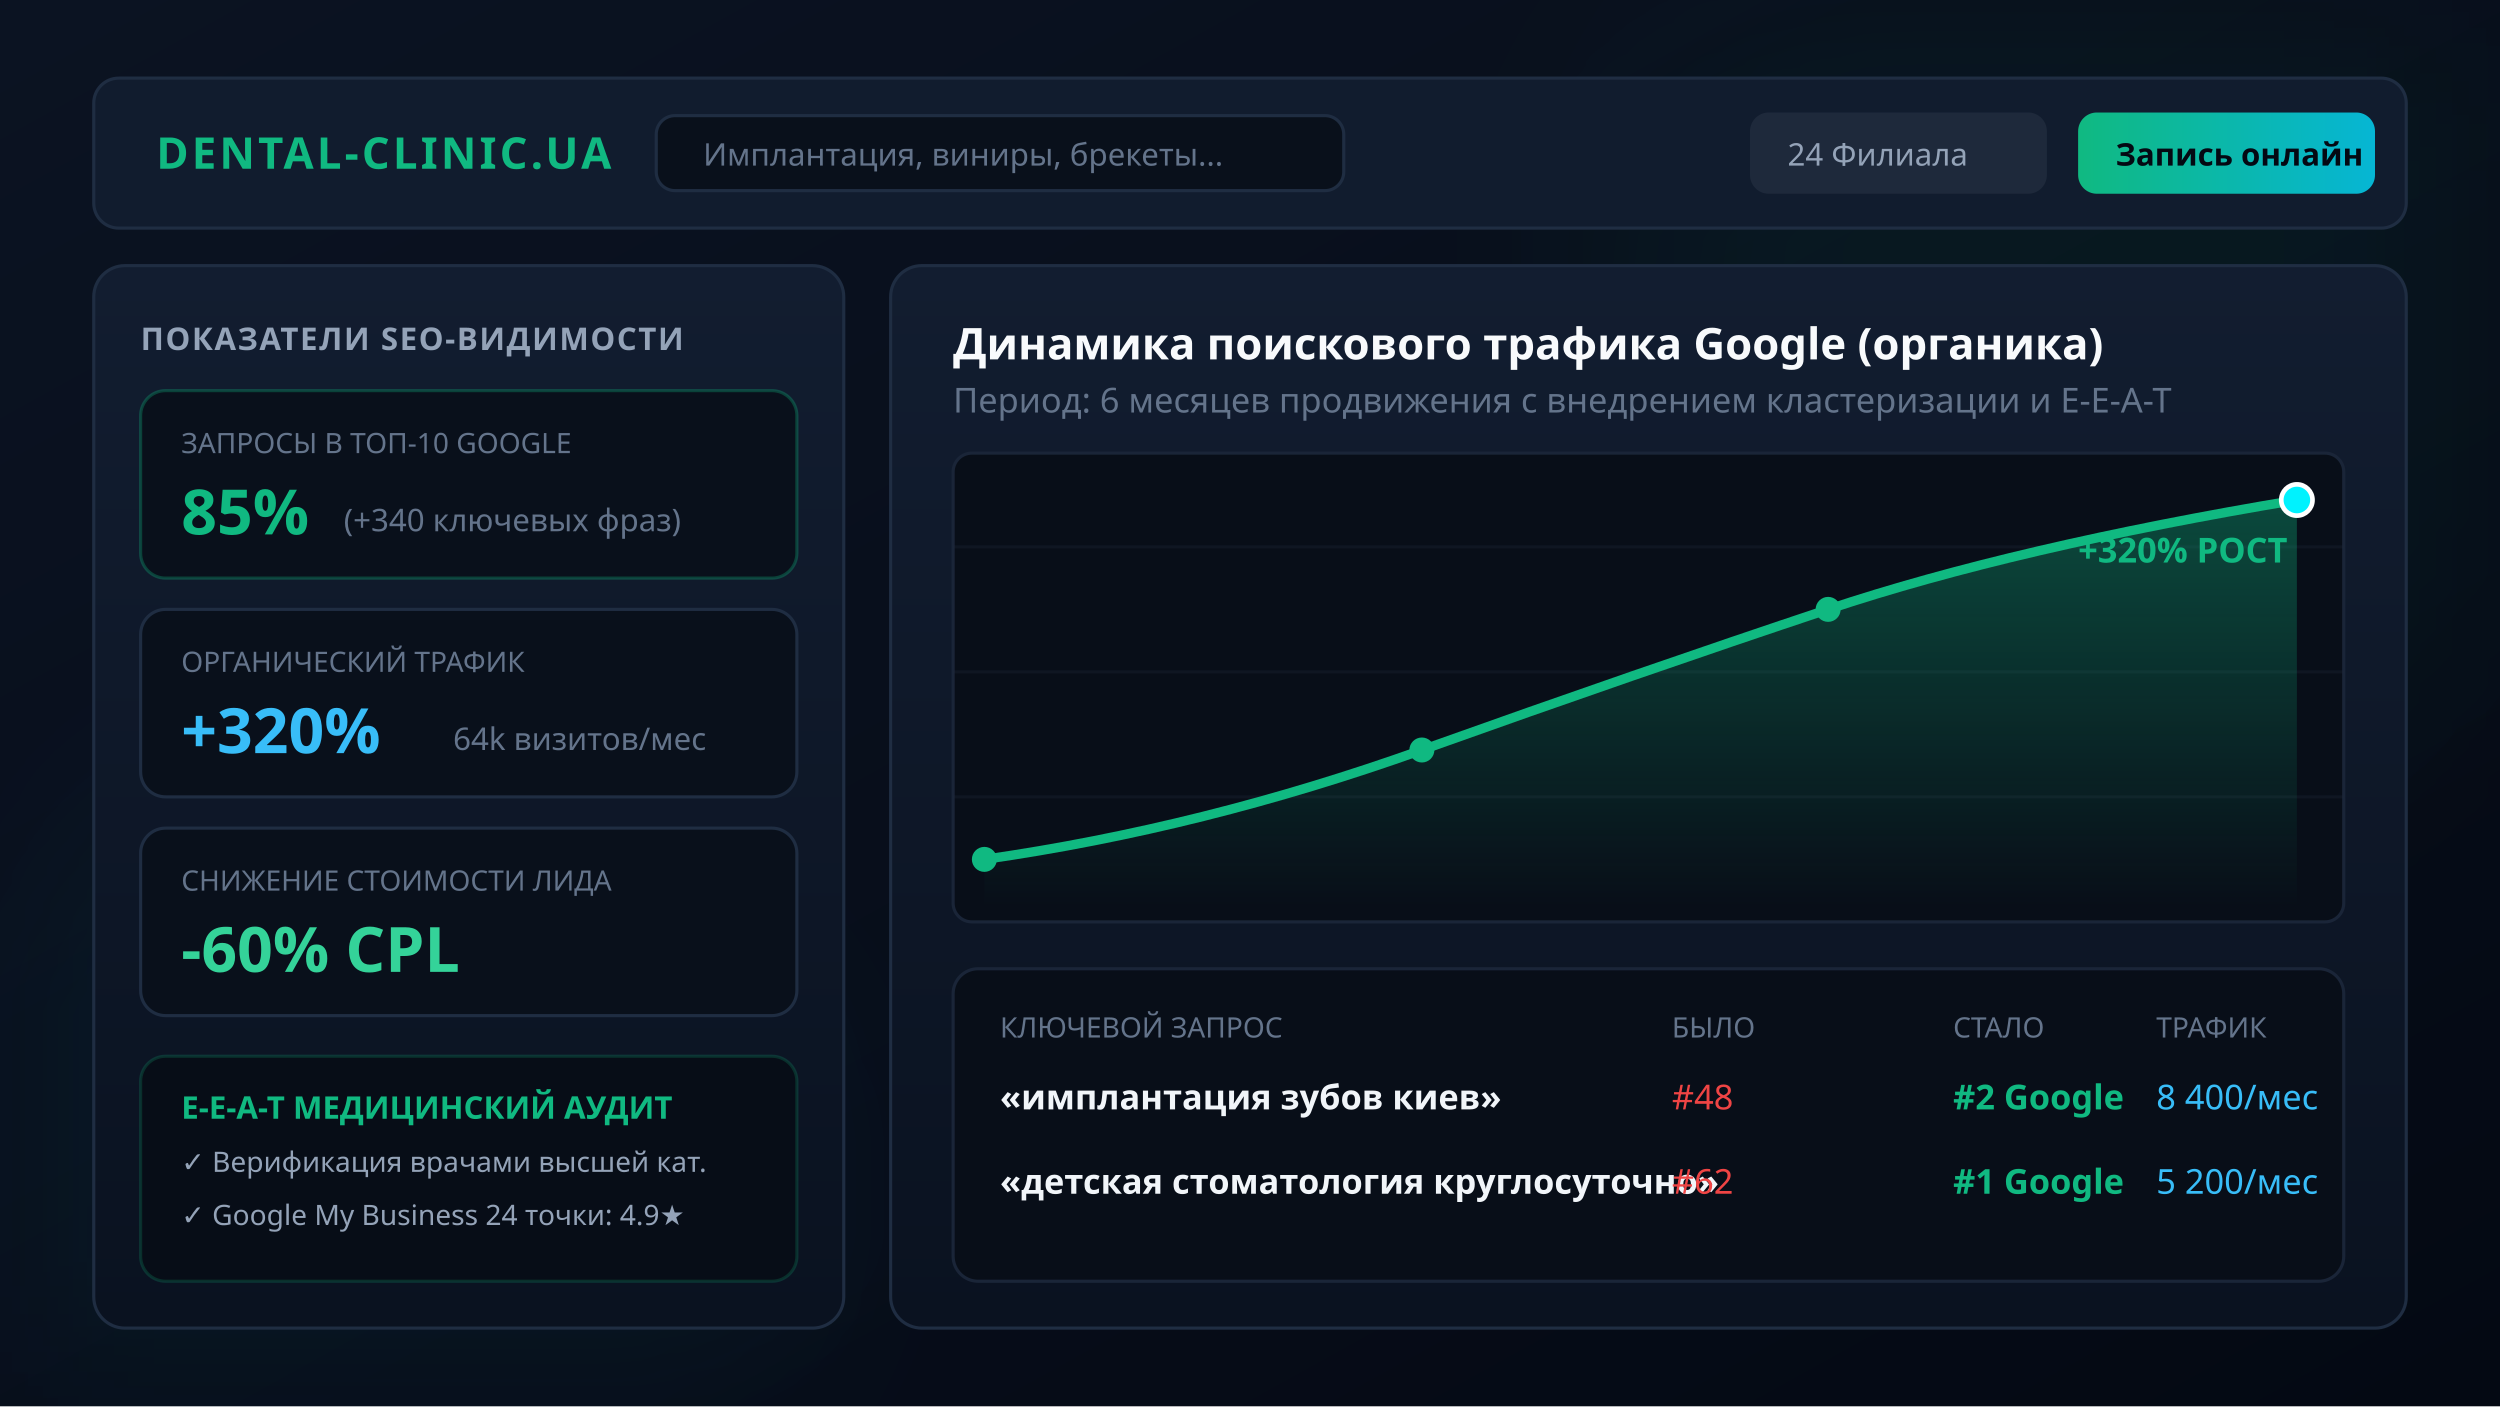
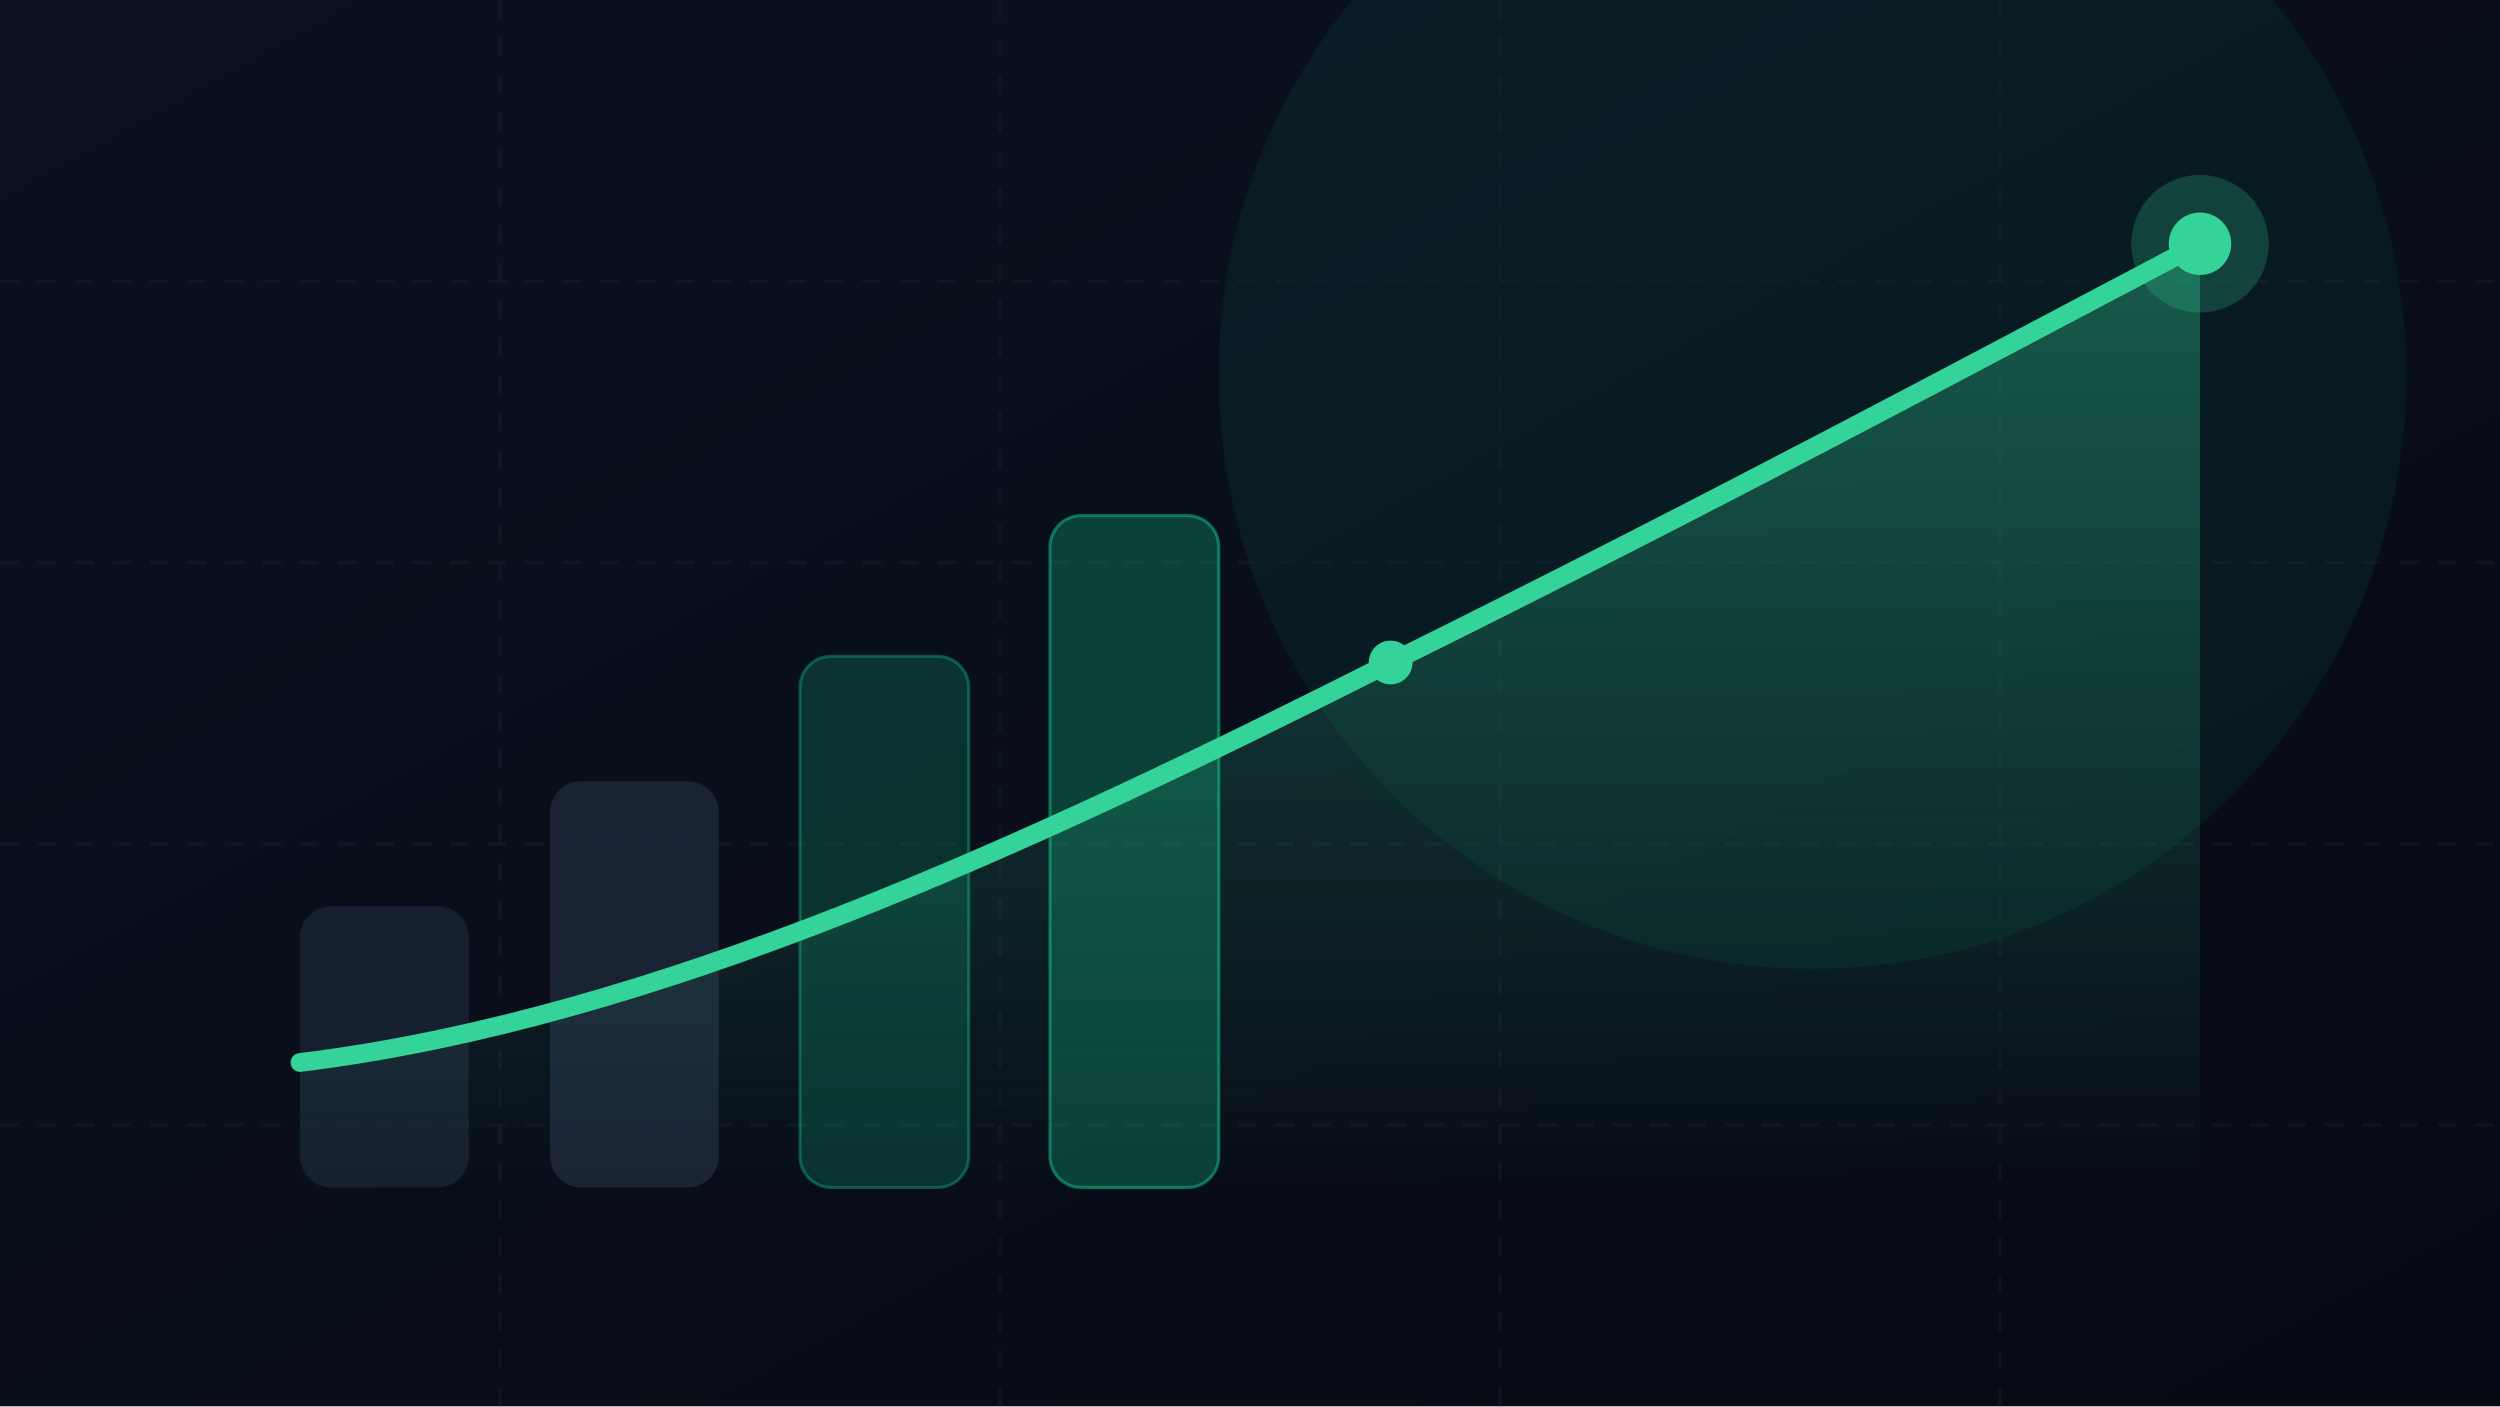
<svg xmlns="http://www.w3.org/2000/svg" viewBox="0 0 800 450" width="800" height="450" fill="none">
  <defs>
-     <linearGradient id="bg-grad-2" x1="0%" y1="0%" x2="100%" y2="100%">
-       <stop offset="0%" stop-color="#0b1322" />
-       <stop offset="100%" stop-color="#040913" />
+     <linearGradient id="c2-bg" x1="0%" y1="0%" x2="100%" y2="100%">
+       <stop offset="0%" stop-color="#0b1120" />
+       <stop offset="100%" stop-color="#060a14" />
    </linearGradient>
-     <linearGradient id="emerald-glow" x1="0%" y1="0%" x2="100%" y2="0%">
-       <stop offset="0%" stop-color="#10b981" />
-       <stop offset="100%" stop-color="#06b6d4" />
-     </linearGradient>
-     <linearGradient id="chart-area" x1="0%" y1="0%" x2="0%" y2="100%">
-       <stop offset="0%" stop-color="#10b981" stop-opacity="0.35" />
-       <stop offset="100%" stop-color="#10b981" stop-opacity="0.0" />
-     </linearGradient>
-     <linearGradient id="panel-grad-2" x1="0%" y1="0%" x2="0%" y2="100%">
-       <stop offset="0%" stop-color="#121d30" />
-       <stop offset="100%" stop-color="#0a1220" />
+     <linearGradient id="c2-area" x1="0%" y1="0%" x2="0%" y2="100%">
+       <stop offset="0%" stop-color="#34d399" stop-opacity="0.35" />
+       <stop offset="100%" stop-color="#34d399" stop-opacity="0" />
    </linearGradient>
  </defs>
-   <rect width="800" height="450" fill="url(#bg-grad-2)" />
-   <circle cx="680" cy="90" r="160" fill="#10b981" fill-opacity="0.06" filter="blur(40px)" />
-   <circle cx="120" cy="380" r="140" fill="#06b6d4" fill-opacity="0.05" filter="blur(30px)" />
-   <rect x="30" y="25" width="740" height="48" rx="8" fill="#111c2e" stroke="#1f2d42" stroke-width="1" />
-   <text x="50" y="54" fill="#10b981" font-family="system-ui, sans-serif" font-weight="800" font-size="14" letter-spacing="1">DENTAL-CLINIC.UA</text>
-   <rect x="210" y="37" width="220" height="24" rx="6" fill="#09101b" stroke="#1f2d42" />
-   <text x="225" y="53" fill="#64748b" font-family="system-ui, sans-serif" font-size="10">Имплантация, виниры, брекеты...</text>
-   <rect x="560" y="36" width="95" height="26" rx="6" fill="#1e293b" />
-   <text x="572" y="53" fill="#94a3b8" font-family="system-ui, sans-serif" font-size="10">24 Филиала</text>
-   <rect x="665" y="36" width="95" height="26" rx="6" fill="url(#emerald-glow)" />
-   <text x="677" y="53" fill="#040913" font-family="system-ui, sans-serif" font-weight="700" font-size="10">Запись онлайн</text>
-   <rect x="30" y="85" width="240" height="340" rx="10" fill="url(#panel-grad-2)" stroke="#1f2d42" stroke-width="1" />
-   <text x="45" y="112" fill="#94a3b8" font-family="system-ui, sans-serif" font-weight="700" font-size="10" letter-spacing="0.5">ПОКАЗАТЕЛИ SEO-ВИДИМОСТИ</text>
-   <rect x="45" y="125" width="210" height="60" rx="8" fill="#09101b" stroke="#10b981" stroke-opacity="0.3" />
-   <text x="58" y="145" fill="#64748b" font-family="system-ui, sans-serif" font-size="9">ЗАПРОСЫ В ТОП-10 GOOGLE</text>
-   <text x="58" y="171" fill="#10b981" font-family="system-ui, sans-serif" font-weight="900" font-size="20">85%</text>
-   <text x="110" y="170" fill="#64748b" font-family="system-ui, sans-serif" font-size="10">(+340 ключевых фраз)</text>
-   <rect x="45" y="195" width="210" height="60" rx="8" fill="#09101b" stroke="#1f2d42" />
-   <text x="58" y="215" fill="#64748b" font-family="system-ui, sans-serif" font-size="9">ОРГАНИЧЕСКИЙ ТРАФИК</text>
-   <text x="58" y="241" fill="#38bdf8" font-family="system-ui, sans-serif" font-weight="900" font-size="20">+320%</text>
-   <text x="145" y="240" fill="#64748b" font-family="system-ui, sans-serif" font-size="10">64k визитов/мес</text>
-   <rect x="45" y="265" width="210" height="60" rx="8" fill="#09101b" stroke="#1f2d42" />
-   <text x="58" y="285" fill="#64748b" font-family="system-ui, sans-serif" font-size="9">СНИЖЕНИЕ СТОИМОСТИ ЛИДА</text>
-   <text x="58" y="311" fill="#34d399" font-family="system-ui, sans-serif" font-weight="900" font-size="20">-60% CPL</text>
-   <rect x="45" y="338" width="210" height="72" rx="8" fill="#070d17" stroke="#10b981" stroke-opacity="0.2" />
-   <text x="58" y="358" fill="#10b981" font-family="system-ui, sans-serif" font-weight="700" font-size="10">E-E-A-T МЕДИЦИНСКИЙ АУДИТ</text>
-   <text x="58" y="375" fill="#94a3b8" font-family="system-ui, sans-serif" font-size="9">✓ Верификация врачами высшей кат.</text>
-   <text x="58" y="392" fill="#94a3b8" font-family="system-ui, sans-serif" font-size="9">✓ Google My Business 24 точки: 4.9★</text>
-   <rect x="285" y="85" width="485" height="340" rx="10" fill="url(#panel-grad-2)" stroke="#1f2d42" stroke-width="1" />
-   <text x="305" y="115" fill="#f8fafc" font-family="system-ui, sans-serif" font-weight="700" font-size="14">Динамика поискового трафика Google (органика)</text>
-   <text x="305" y="132" fill="#64748b" font-family="system-ui, sans-serif" font-size="11">Период: 6 месяцев продвижения с внедрением кластеризации и E-E-A-T</text>
-   <g transform="translate(305, 145)">
-     <rect width="445" height="150" rx="6" fill="#080e18" stroke="#1a2538" />
-     <line x1="0" y1="30" x2="445" y2="30" stroke="#1e293b" stroke-opacity="0.3" />
-     <line x1="0" y1="70" x2="445" y2="70" stroke="#1e293b" stroke-opacity="0.3" />
-     <line x1="0" y1="110" x2="445" y2="110" stroke="#1e293b" stroke-opacity="0.3" />
-     <path d="M 10 130 Q 80 120, 150 95 T 280 50 T 430 15 L 430 145 L 10 145 Z" fill="url(#chart-area)" />
-     <path d="M 10 130 Q 80 120, 150 95 T 280 50 T 430 15" stroke="#10b981" stroke-width="3" fill="none" />
-     <circle cx="10" cy="130" r="4" fill="#10b981" />
-     <circle cx="150" cy="95" r="4" fill="#10b981" />
-     <circle cx="280" cy="50" r="4" fill="#10b981" />
-     <circle cx="430" cy="15" r="5" fill="#00f2fe" stroke="#fff" stroke-width="1.5" />
-     <text x="360" y="35" fill="#10b981" font-family="system-ui, sans-serif" font-weight="800" font-size="11">+320% РОСТ</text>
-   </g>
-   <g transform="translate(305, 310)">
-     <rect width="445" height="100" rx="8" fill="#080e18" stroke="#1a2538" />
-     <text x="15" y="22" fill="#64748b" font-family="system-ui, sans-serif" font-size="9">КЛЮЧЕВОЙ ЗАПРОС</text>
-     <text x="230" y="22" fill="#64748b" font-family="system-ui, sans-serif" font-size="9">БЫЛО</text>
-     <text x="320" y="22" fill="#64748b" font-family="system-ui, sans-serif" font-size="9">СТАЛО</text>
-     <text x="385" y="22" fill="#64748b" font-family="system-ui, sans-serif" font-size="9">ТРАФИК</text>
-     <text x="15" y="45" fill="#f1f5f9" font-family="system-ui, sans-serif" font-weight="600" font-size="11">«имплантация зубов киев»</text>
-     <text x="230" y="45" fill="#ef4444" font-family="system-ui, sans-serif" font-size="11">#48</text>
-     <text x="320" y="45" fill="#10b981" font-family="system-ui, sans-serif" font-weight="800" font-size="11">#2 Google</text>
-     <text x="385" y="45" fill="#38bdf8" font-family="system-ui, sans-serif" font-size="11">8 400/мес</text>
-     <text x="15" y="72" fill="#f1f5f9" font-family="system-ui, sans-serif" font-weight="600" font-size="11">«детская стоматология круглосуточно»</text>
-     <text x="230" y="72" fill="#ef4444" font-family="system-ui, sans-serif" font-size="11">#62</text>
-     <text x="320" y="72" fill="#10b981" font-family="system-ui, sans-serif" font-weight="800" font-size="11">#1 Google</text>
-     <text x="385" y="72" fill="#38bdf8" font-family="system-ui, sans-serif" font-size="11">5 200/мес</text>
-   </g>
+   <rect width="800" height="450" fill="url(#c2-bg)" />
+   <circle cx="580" cy="120" r="190" fill="#10b981" fill-opacity="0.08" />
+   <path d="M0 90 H800 M0 180 H800 M0 270 H800 M0 360 H800" stroke="#1e293b" stroke-opacity="0.3" stroke-dasharray="6 6" />
+   <path d="M160 0 V450 M320 0 V450 M480 0 V450 M640 0 V450" stroke="#1e293b" stroke-opacity="0.3" stroke-dasharray="6 6" />
+   <rect x="96" y="290" width="54" height="90" rx="10" fill="#1e293b" fill-opacity="0.65" />
+   <rect x="176" y="250" width="54" height="130" rx="10" fill="#1e293b" fill-opacity="0.8" />
+   <rect x="256" y="210" width="54" height="170" rx="10" fill="#10b981" fill-opacity="0.22" stroke="#10b981" stroke-opacity="0.4" />
+   <rect x="336" y="165" width="54" height="215" rx="10" fill="#10b981" fill-opacity="0.3" stroke="#10b981" stroke-opacity="0.55" />
+   <path d="M 96 340 C 210 326, 330 270, 445 212 C 550 160, 628 118, 704 78 L 704 380 L 96 380 Z" fill="url(#c2-area)" />
+   <path d="M 96 340 C 210 326, 330 270, 445 212 C 550 160, 628 118, 704 78" stroke="#34d399" stroke-width="6" stroke-linecap="round" />
+   <circle cx="445" cy="212" r="7" fill="#34d399" />
+   <circle cx="704" cy="78" r="10" fill="#34d399" />
+   <circle cx="704" cy="78" r="22" fill="#34d399" fill-opacity="0.22" />
</svg>
